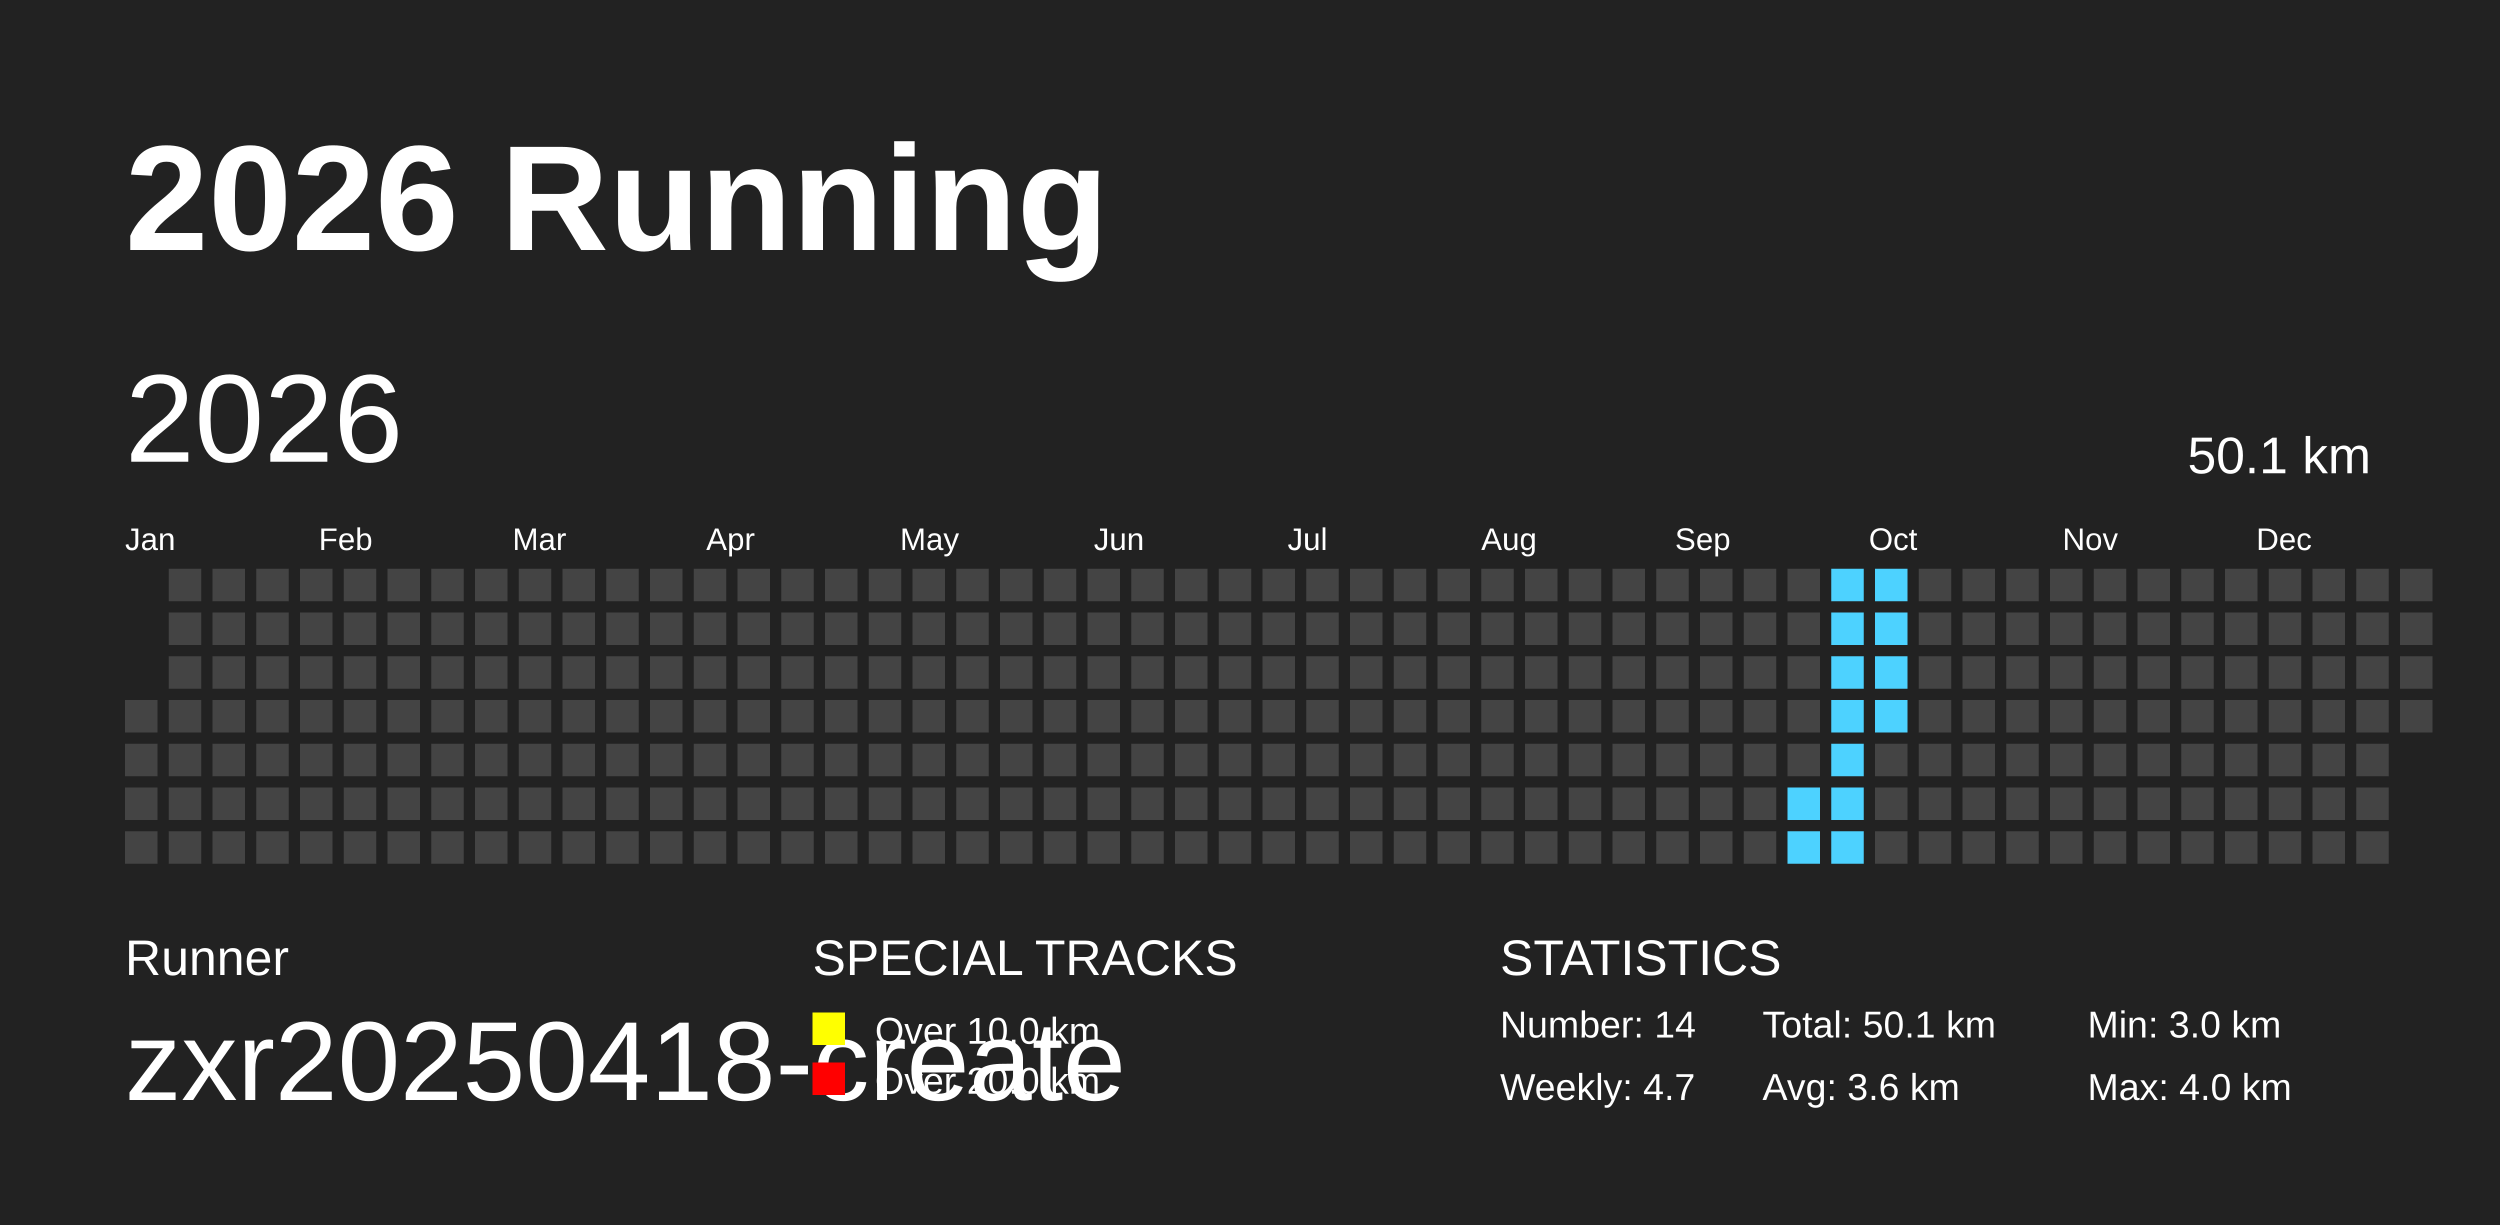
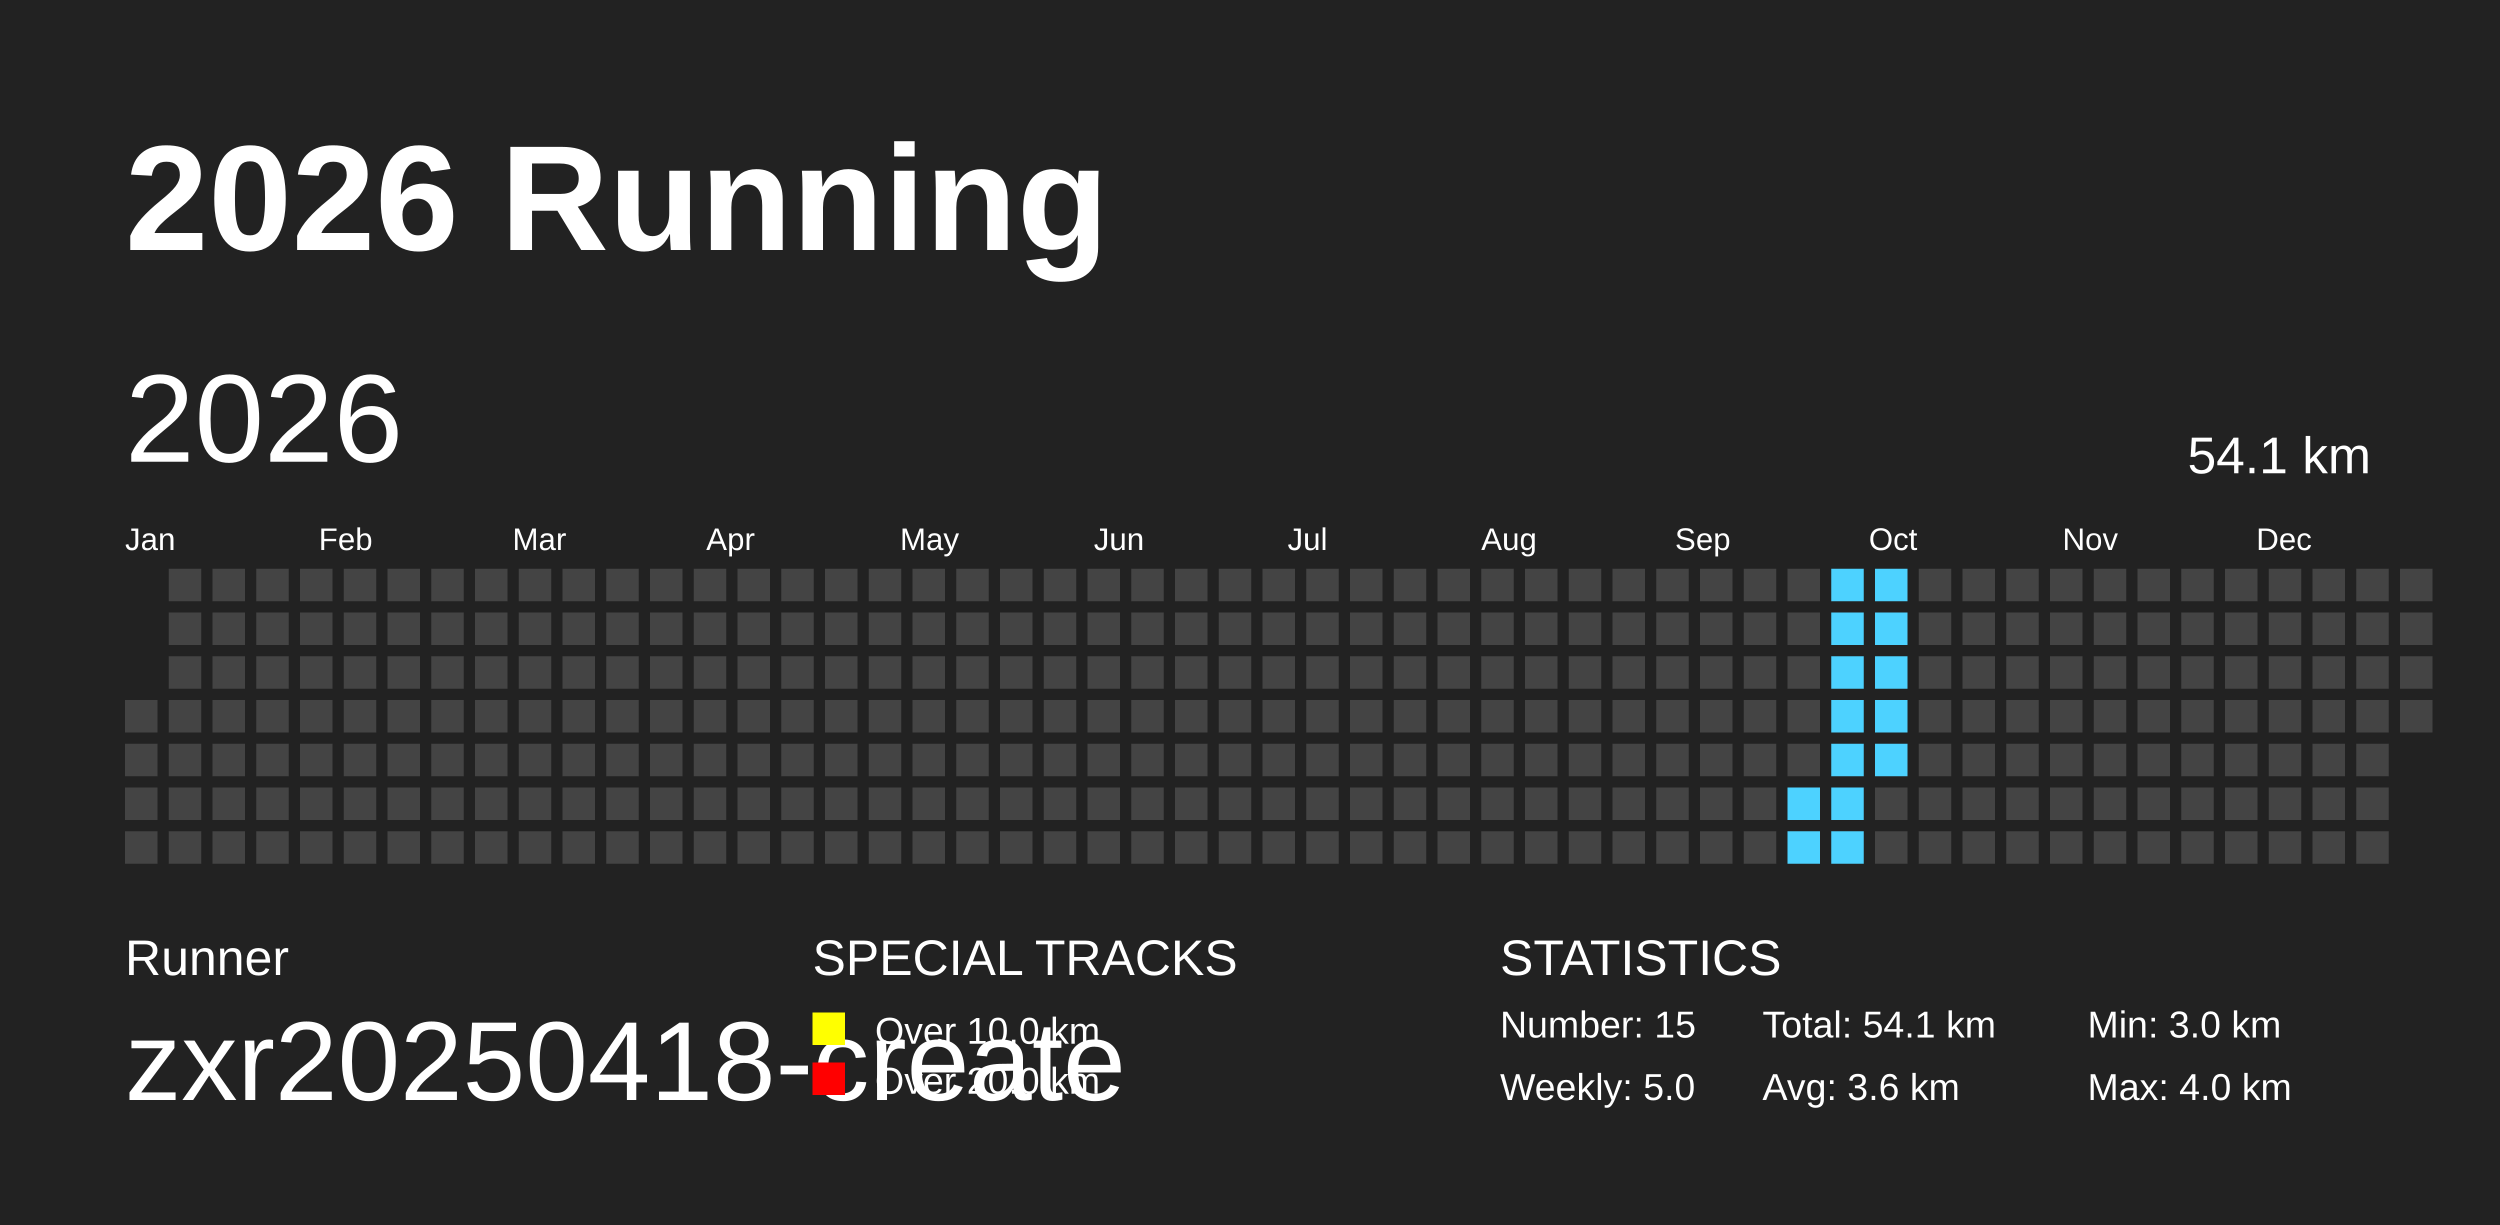
<svg xmlns="http://www.w3.org/2000/svg" baseProfile="full" height="98mm" version="1.1" viewBox="0,0,200,98" width="200mm">
  <defs>
    <pattern height="2" id="indoor-stripe" patternUnits="userSpaceOnUse" width="2">
      <line stroke="white" stroke-opacity="0.45" stroke-width="0.5" x1="0" x2="2" y1="2" y2="0" />
    </pattern>
  </defs>
  <rect fill="#222222" height="98" width="200" x="0" y="0" />
  <text fill="#FFFFFF" style="font-size:12px; font-family:Arial; font-weight:bold;" x="10" y="20">2026 Running</text>
  <text fill="#FFFFFF" style="font-size:4px; font-family:Arial" x="10" y="78">Runner</text>
  <text fill="#FFFFFF" style="font-size:9px; font-family:Arial" x="10" y="88">zxr20250418-create</text>
  <text fill="#FFFFFF" style="font-size:4px; font-family:Arial" x="65" y="78">SPECIAL TRACKS</text>
  <rect fill="yellow" height="2.6" width="2.6" x="65" y="81" />
  <text fill="#FFFFFF" style="font-size:3px; font-family:Arial" x="70" y="83.5">Over 10.0 km</text>
  <rect fill="red" height="2.6" width="2.6" x="65" y="85" />
  <text fill="#FFFFFF" style="font-size:3px; font-family:Arial" x="70" y="87.5">Over 20.0 km</text>
  <text fill="#FFFFFF" style="font-size:4px; font-family:Arial" x="120" y="78">STATISTICS</text>
-   <text fill="#FFFFFF" style="font-size:3px; font-family:Arial" x="120" y="83">Number: 14</text>
-   <text fill="#FFFFFF" style="font-size:3px; font-family:Arial" x="120" y="88">Weekly: 4.7</text>
-   <text fill="#FFFFFF" style="font-size:3px; font-family:Arial" x="141" y="83">Total: 50.1 km</text>
+   <text fill="#FFFFFF" style="font-size:3px; font-family:Arial" x="120" y="83">Number: 15</text>
+   <text fill="#FFFFFF" style="font-size:3px; font-family:Arial" x="120" y="88">Weekly: 5.0</text>
+   <text fill="#FFFFFF" style="font-size:3px; font-family:Arial" x="141" y="83">Total: 54.1 km</text>
  <text fill="#FFFFFF" style="font-size:3px; font-family:Arial" x="141" y="88">Avg: 3.6 km</text>
  <text fill="#FFFFFF" style="font-size:3px; font-family:Arial" x="167" y="83">Min: 3.0 km</text>
  <text fill="#FFFFFF" style="font-size:3px; font-family:Arial" x="167" y="88">Max: 4.0 km</text>
  <text dominant-baseline="hanging" fill="#FFFFFF" style="font-size:10.0px; font-family:Arial;" x="10" y="30">2026</text>
-   <text dominant-baseline="hanging" fill="#FFFFFF" style="font-size:4.125px; font-family:Arial;" x="175" y="35">50.1 km</text>
+   <text dominant-baseline="hanging" fill="#FFFFFF" style="font-size:4.125px; font-family:Arial;" x="175" y="35">54.1 km</text>
  <text fill="#FFFFFF" style="font-size:2.5px; font-family:Arial" x="10.0" y="44">Jan</text>
  <text fill="#FFFFFF" style="font-size:2.5px; font-family:Arial" x="25.5" y="44">Feb</text>
  <text fill="#FFFFFF" style="font-size:2.5px; font-family:Arial" x="41.0" y="44">Mar</text>
  <text fill="#FFFFFF" style="font-size:2.5px; font-family:Arial" x="56.5" y="44">Apr</text>
  <text fill="#FFFFFF" style="font-size:2.5px; font-family:Arial" x="72.0" y="44">May</text>
  <text fill="#FFFFFF" style="font-size:2.5px; font-family:Arial" x="87.5" y="44">Jun</text>
  <text fill="#FFFFFF" style="font-size:2.5px; font-family:Arial" x="103.0" y="44">Jul</text>
  <text fill="#FFFFFF" style="font-size:2.5px; font-family:Arial" x="118.5" y="44">Aug</text>
  <text fill="#FFFFFF" style="font-size:2.5px; font-family:Arial" x="134.0" y="44">Sep</text>
  <text fill="#FFFFFF" style="font-size:2.5px; font-family:Arial" x="149.5" y="44">Oct</text>
  <text fill="#FFFFFF" style="font-size:2.5px; font-family:Arial" x="165.0" y="44">Nov</text>
  <text fill="#FFFFFF" style="font-size:2.5px; font-family:Arial" x="180.5" y="44">Dec</text>
  <rect fill="#444444" height="2.6" width="2.6" x="10.0" y="56.0" />
  <rect fill="#444444" height="2.6" width="2.6" x="10.0" y="59.5" />
  <rect fill="#444444" height="2.6" width="2.6" x="10.0" y="63.0" />
  <rect fill="#444444" height="2.6" width="2.6" x="10.0" y="66.5" />
  <rect fill="#444444" height="2.6" width="2.6" x="13.5" y="45.5" />
  <rect fill="#444444" height="2.6" width="2.6" x="13.5" y="49.0" />
  <rect fill="#444444" height="2.6" width="2.6" x="13.5" y="52.5" />
  <rect fill="#444444" height="2.6" width="2.6" x="13.5" y="56.0" />
  <rect fill="#444444" height="2.6" width="2.6" x="13.5" y="59.5" />
  <rect fill="#444444" height="2.6" width="2.6" x="13.5" y="63.0" />
  <rect fill="#444444" height="2.6" width="2.6" x="13.5" y="66.5" />
  <rect fill="#444444" height="2.6" width="2.6" x="17.0" y="45.5" />
  <rect fill="#444444" height="2.6" width="2.6" x="17.0" y="49.0" />
  <rect fill="#444444" height="2.6" width="2.6" x="17.0" y="52.5" />
  <rect fill="#444444" height="2.6" width="2.6" x="17.0" y="56.0" />
  <rect fill="#444444" height="2.6" width="2.6" x="17.0" y="59.5" />
  <rect fill="#444444" height="2.6" width="2.6" x="17.0" y="63.0" />
  <rect fill="#444444" height="2.6" width="2.6" x="17.0" y="66.5" />
  <rect fill="#444444" height="2.6" width="2.6" x="20.5" y="45.5" />
  <rect fill="#444444" height="2.6" width="2.6" x="20.5" y="49.0" />
  <rect fill="#444444" height="2.6" width="2.6" x="20.5" y="52.5" />
  <rect fill="#444444" height="2.6" width="2.6" x="20.5" y="56.0" />
  <rect fill="#444444" height="2.6" width="2.6" x="20.5" y="59.5" />
  <rect fill="#444444" height="2.6" width="2.6" x="20.5" y="63.0" />
  <rect fill="#444444" height="2.6" width="2.6" x="20.5" y="66.5" />
  <rect fill="#444444" height="2.6" width="2.6" x="24.0" y="45.5" />
  <rect fill="#444444" height="2.6" width="2.6" x="24.0" y="49.0" />
  <rect fill="#444444" height="2.6" width="2.6" x="24.0" y="52.5" />
  <rect fill="#444444" height="2.6" width="2.6" x="24.0" y="56.0" />
  <rect fill="#444444" height="2.6" width="2.6" x="24.0" y="59.5" />
  <rect fill="#444444" height="2.6" width="2.6" x="24.0" y="63.0" />
  <rect fill="#444444" height="2.6" width="2.6" x="24.0" y="66.5" />
  <rect fill="#444444" height="2.6" width="2.6" x="27.5" y="45.5" />
  <rect fill="#444444" height="2.6" width="2.6" x="27.5" y="49.0" />
  <rect fill="#444444" height="2.6" width="2.6" x="27.5" y="52.5" />
  <rect fill="#444444" height="2.6" width="2.6" x="27.5" y="56.0" />
  <rect fill="#444444" height="2.6" width="2.6" x="27.5" y="59.5" />
  <rect fill="#444444" height="2.6" width="2.6" x="27.5" y="63.0" />
  <rect fill="#444444" height="2.6" width="2.6" x="27.5" y="66.5" />
  <rect fill="#444444" height="2.6" width="2.6" x="31.0" y="45.5" />
  <rect fill="#444444" height="2.6" width="2.6" x="31.0" y="49.0" />
  <rect fill="#444444" height="2.6" width="2.6" x="31.0" y="52.5" />
  <rect fill="#444444" height="2.6" width="2.6" x="31.0" y="56.0" />
  <rect fill="#444444" height="2.6" width="2.6" x="31.0" y="59.5" />
  <rect fill="#444444" height="2.6" width="2.6" x="31.0" y="63.0" />
  <rect fill="#444444" height="2.6" width="2.6" x="31.0" y="66.5" />
  <rect fill="#444444" height="2.6" width="2.6" x="34.5" y="45.5" />
  <rect fill="#444444" height="2.6" width="2.6" x="34.5" y="49.0" />
  <rect fill="#444444" height="2.6" width="2.6" x="34.5" y="52.5" />
  <rect fill="#444444" height="2.6" width="2.6" x="34.5" y="56.0" />
  <rect fill="#444444" height="2.6" width="2.6" x="34.5" y="59.5" />
  <rect fill="#444444" height="2.6" width="2.6" x="34.5" y="63.0" />
  <rect fill="#444444" height="2.6" width="2.6" x="34.5" y="66.5" />
  <rect fill="#444444" height="2.6" width="2.6" x="38.0" y="45.5" />
  <rect fill="#444444" height="2.6" width="2.6" x="38.0" y="49.0" />
  <rect fill="#444444" height="2.6" width="2.6" x="38.0" y="52.5" />
  <rect fill="#444444" height="2.6" width="2.6" x="38.0" y="56.0" />
  <rect fill="#444444" height="2.6" width="2.6" x="38.0" y="59.5" />
  <rect fill="#444444" height="2.6" width="2.6" x="38.0" y="63.0" />
  <rect fill="#444444" height="2.6" width="2.6" x="38.0" y="66.5" />
  <rect fill="#444444" height="2.6" width="2.6" x="41.5" y="45.5" />
  <rect fill="#444444" height="2.6" width="2.6" x="41.5" y="49.0" />
  <rect fill="#444444" height="2.6" width="2.6" x="41.5" y="52.5" />
  <rect fill="#444444" height="2.6" width="2.6" x="41.5" y="56.0" />
  <rect fill="#444444" height="2.6" width="2.6" x="41.5" y="59.5" />
  <rect fill="#444444" height="2.6" width="2.6" x="41.5" y="63.0" />
  <rect fill="#444444" height="2.6" width="2.6" x="41.5" y="66.5" />
  <rect fill="#444444" height="2.6" width="2.6" x="45.0" y="45.5" />
  <rect fill="#444444" height="2.6" width="2.6" x="45.0" y="49.0" />
  <rect fill="#444444" height="2.6" width="2.6" x="45.0" y="52.5" />
  <rect fill="#444444" height="2.6" width="2.6" x="45.0" y="56.0" />
  <rect fill="#444444" height="2.6" width="2.6" x="45.0" y="59.5" />
  <rect fill="#444444" height="2.6" width="2.6" x="45.0" y="63.0" />
  <rect fill="#444444" height="2.6" width="2.6" x="45.0" y="66.5" />
  <rect fill="#444444" height="2.6" width="2.6" x="48.5" y="45.5" />
  <rect fill="#444444" height="2.6" width="2.6" x="48.5" y="49.0" />
  <rect fill="#444444" height="2.6" width="2.6" x="48.5" y="52.5" />
  <rect fill="#444444" height="2.6" width="2.6" x="48.5" y="56.0" />
  <rect fill="#444444" height="2.6" width="2.6" x="48.5" y="59.5" />
  <rect fill="#444444" height="2.6" width="2.6" x="48.5" y="63.0" />
  <rect fill="#444444" height="2.6" width="2.6" x="48.5" y="66.5" />
  <rect fill="#444444" height="2.6" width="2.6" x="52.0" y="45.5" />
  <rect fill="#444444" height="2.6" width="2.6" x="52.0" y="49.0" />
  <rect fill="#444444" height="2.6" width="2.6" x="52.0" y="52.5" />
  <rect fill="#444444" height="2.6" width="2.6" x="52.0" y="56.0" />
  <rect fill="#444444" height="2.6" width="2.6" x="52.0" y="59.5" />
  <rect fill="#444444" height="2.6" width="2.6" x="52.0" y="63.0" />
  <rect fill="#444444" height="2.6" width="2.6" x="52.0" y="66.5" />
  <rect fill="#444444" height="2.6" width="2.6" x="55.5" y="45.5" />
  <rect fill="#444444" height="2.6" width="2.6" x="55.5" y="49.0" />
  <rect fill="#444444" height="2.6" width="2.6" x="55.5" y="52.5" />
  <rect fill="#444444" height="2.6" width="2.6" x="55.5" y="56.0" />
  <rect fill="#444444" height="2.6" width="2.6" x="55.5" y="59.5" />
  <rect fill="#444444" height="2.6" width="2.6" x="55.5" y="63.0" />
  <rect fill="#444444" height="2.6" width="2.6" x="55.5" y="66.5" />
  <rect fill="#444444" height="2.6" width="2.6" x="59.0" y="45.5" />
  <rect fill="#444444" height="2.6" width="2.6" x="59.0" y="49.0" />
  <rect fill="#444444" height="2.6" width="2.6" x="59.0" y="52.5" />
  <rect fill="#444444" height="2.6" width="2.6" x="59.0" y="56.0" />
  <rect fill="#444444" height="2.6" width="2.6" x="59.0" y="59.5" />
  <rect fill="#444444" height="2.6" width="2.6" x="59.0" y="63.0" />
  <rect fill="#444444" height="2.6" width="2.6" x="59.0" y="66.5" />
  <rect fill="#444444" height="2.6" width="2.6" x="62.5" y="45.5" />
  <rect fill="#444444" height="2.6" width="2.6" x="62.5" y="49.0" />
  <rect fill="#444444" height="2.6" width="2.6" x="62.5" y="52.5" />
  <rect fill="#444444" height="2.6" width="2.6" x="62.5" y="56.0" />
  <rect fill="#444444" height="2.6" width="2.6" x="62.5" y="59.5" />
  <rect fill="#444444" height="2.6" width="2.6" x="62.5" y="63.0" />
  <rect fill="#444444" height="2.6" width="2.6" x="62.5" y="66.5" />
  <rect fill="#444444" height="2.6" width="2.6" x="66.0" y="45.5" />
  <rect fill="#444444" height="2.6" width="2.6" x="66.0" y="49.0" />
  <rect fill="#444444" height="2.6" width="2.6" x="66.0" y="52.5" />
  <rect fill="#444444" height="2.6" width="2.6" x="66.0" y="56.0" />
  <rect fill="#444444" height="2.6" width="2.6" x="66.0" y="59.5" />
  <rect fill="#444444" height="2.6" width="2.6" x="66.0" y="63.0" />
  <rect fill="#444444" height="2.6" width="2.6" x="66.0" y="66.5" />
  <rect fill="#444444" height="2.6" width="2.6" x="69.5" y="45.5" />
  <rect fill="#444444" height="2.6" width="2.6" x="69.5" y="49.0" />
  <rect fill="#444444" height="2.6" width="2.6" x="69.5" y="52.5" />
  <rect fill="#444444" height="2.6" width="2.6" x="69.5" y="56.0" />
  <rect fill="#444444" height="2.6" width="2.6" x="69.5" y="59.5" />
  <rect fill="#444444" height="2.6" width="2.6" x="69.5" y="63.0" />
  <rect fill="#444444" height="2.6" width="2.6" x="69.5" y="66.5" />
  <rect fill="#444444" height="2.6" width="2.6" x="73.0" y="45.5" />
  <rect fill="#444444" height="2.6" width="2.6" x="73.0" y="49.0" />
  <rect fill="#444444" height="2.6" width="2.6" x="73.0" y="52.5" />
  <rect fill="#444444" height="2.6" width="2.6" x="73.0" y="56.0" />
  <rect fill="#444444" height="2.6" width="2.6" x="73.0" y="59.5" />
  <rect fill="#444444" height="2.6" width="2.6" x="73.0" y="63.0" />
  <rect fill="#444444" height="2.6" width="2.6" x="73.0" y="66.5" />
  <rect fill="#444444" height="2.6" width="2.6" x="76.5" y="45.5" />
  <rect fill="#444444" height="2.6" width="2.6" x="76.5" y="49.0" />
  <rect fill="#444444" height="2.6" width="2.6" x="76.5" y="52.5" />
  <rect fill="#444444" height="2.6" width="2.6" x="76.5" y="56.0" />
  <rect fill="#444444" height="2.6" width="2.6" x="76.5" y="59.5" />
  <rect fill="#444444" height="2.6" width="2.6" x="76.5" y="63.0" />
  <rect fill="#444444" height="2.6" width="2.6" x="76.5" y="66.5" />
  <rect fill="#444444" height="2.6" width="2.6" x="80.0" y="45.5" />
  <rect fill="#444444" height="2.6" width="2.6" x="80.0" y="49.0" />
  <rect fill="#444444" height="2.6" width="2.6" x="80.0" y="52.5" />
  <rect fill="#444444" height="2.6" width="2.6" x="80.0" y="56.0" />
  <rect fill="#444444" height="2.6" width="2.6" x="80.0" y="59.5" />
  <rect fill="#444444" height="2.6" width="2.6" x="80.0" y="63.0" />
  <rect fill="#444444" height="2.6" width="2.6" x="80.0" y="66.5" />
  <rect fill="#444444" height="2.6" width="2.6" x="83.5" y="45.5" />
  <rect fill="#444444" height="2.6" width="2.6" x="83.5" y="49.0" />
  <rect fill="#444444" height="2.6" width="2.6" x="83.5" y="52.5" />
  <rect fill="#444444" height="2.6" width="2.6" x="83.5" y="56.0" />
  <rect fill="#444444" height="2.6" width="2.6" x="83.5" y="59.5" />
  <rect fill="#444444" height="2.6" width="2.6" x="83.5" y="63.0" />
  <rect fill="#444444" height="2.6" width="2.6" x="83.5" y="66.5" />
  <rect fill="#444444" height="2.6" width="2.6" x="87.0" y="45.5" />
  <rect fill="#444444" height="2.6" width="2.6" x="87.0" y="49.0" />
  <rect fill="#444444" height="2.6" width="2.6" x="87.0" y="52.5" />
  <rect fill="#444444" height="2.6" width="2.6" x="87.0" y="56.0" />
  <rect fill="#444444" height="2.6" width="2.6" x="87.0" y="59.5" />
  <rect fill="#444444" height="2.6" width="2.6" x="87.0" y="63.0" />
  <rect fill="#444444" height="2.6" width="2.6" x="87.0" y="66.5" />
  <rect fill="#444444" height="2.6" width="2.6" x="90.5" y="45.5" />
  <rect fill="#444444" height="2.6" width="2.6" x="90.5" y="49.0" />
  <rect fill="#444444" height="2.6" width="2.6" x="90.5" y="52.5" />
  <rect fill="#444444" height="2.6" width="2.6" x="90.5" y="56.0" />
  <rect fill="#444444" height="2.6" width="2.6" x="90.5" y="59.5" />
  <rect fill="#444444" height="2.6" width="2.6" x="90.5" y="63.0" />
  <rect fill="#444444" height="2.6" width="2.6" x="90.5" y="66.5" />
  <rect fill="#444444" height="2.6" width="2.6" x="94.0" y="45.5" />
  <rect fill="#444444" height="2.6" width="2.6" x="94.0" y="49.0" />
  <rect fill="#444444" height="2.6" width="2.6" x="94.0" y="52.5" />
  <rect fill="#444444" height="2.6" width="2.6" x="94.0" y="56.0" />
  <rect fill="#444444" height="2.6" width="2.6" x="94.0" y="59.5" />
  <rect fill="#444444" height="2.6" width="2.6" x="94.0" y="63.0" />
  <rect fill="#444444" height="2.6" width="2.6" x="94.0" y="66.5" />
  <rect fill="#444444" height="2.6" width="2.6" x="97.5" y="45.5" />
  <rect fill="#444444" height="2.6" width="2.6" x="97.5" y="49.0" />
  <rect fill="#444444" height="2.6" width="2.6" x="97.5" y="52.5" />
  <rect fill="#444444" height="2.6" width="2.6" x="97.5" y="56.0" />
  <rect fill="#444444" height="2.6" width="2.6" x="97.5" y="59.5" />
  <rect fill="#444444" height="2.6" width="2.6" x="97.5" y="63.0" />
  <rect fill="#444444" height="2.6" width="2.6" x="97.5" y="66.5" />
  <rect fill="#444444" height="2.6" width="2.6" x="101.0" y="45.5" />
  <rect fill="#444444" height="2.6" width="2.6" x="101.0" y="49.0" />
  <rect fill="#444444" height="2.6" width="2.6" x="101.0" y="52.5" />
  <rect fill="#444444" height="2.6" width="2.6" x="101.0" y="56.0" />
  <rect fill="#444444" height="2.6" width="2.6" x="101.0" y="59.5" />
  <rect fill="#444444" height="2.6" width="2.6" x="101.0" y="63.0" />
  <rect fill="#444444" height="2.6" width="2.6" x="101.0" y="66.5" />
  <rect fill="#444444" height="2.6" width="2.6" x="104.5" y="45.5" />
  <rect fill="#444444" height="2.6" width="2.6" x="104.5" y="49.0" />
  <rect fill="#444444" height="2.6" width="2.6" x="104.5" y="52.5" />
  <rect fill="#444444" height="2.6" width="2.6" x="104.5" y="56.0" />
  <rect fill="#444444" height="2.6" width="2.6" x="104.5" y="59.5" />
  <rect fill="#444444" height="2.6" width="2.6" x="104.5" y="63.0" />
  <rect fill="#444444" height="2.6" width="2.6" x="104.5" y="66.5" />
  <rect fill="#444444" height="2.6" width="2.6" x="108.0" y="45.5" />
  <rect fill="#444444" height="2.6" width="2.6" x="108.0" y="49.0" />
  <rect fill="#444444" height="2.6" width="2.6" x="108.0" y="52.5" />
  <rect fill="#444444" height="2.6" width="2.6" x="108.0" y="56.0" />
  <rect fill="#444444" height="2.6" width="2.6" x="108.0" y="59.5" />
  <rect fill="#444444" height="2.6" width="2.6" x="108.0" y="63.0" />
  <rect fill="#444444" height="2.6" width="2.6" x="108.0" y="66.5" />
  <rect fill="#444444" height="2.6" width="2.6" x="111.5" y="45.5" />
  <rect fill="#444444" height="2.6" width="2.6" x="111.5" y="49.0" />
  <rect fill="#444444" height="2.6" width="2.6" x="111.5" y="52.5" />
  <rect fill="#444444" height="2.6" width="2.6" x="111.5" y="56.0" />
  <rect fill="#444444" height="2.6" width="2.6" x="111.5" y="59.5" />
  <rect fill="#444444" height="2.6" width="2.6" x="111.5" y="63.0" />
  <rect fill="#444444" height="2.6" width="2.6" x="111.5" y="66.5" />
  <rect fill="#444444" height="2.6" width="2.6" x="115.0" y="45.5" />
  <rect fill="#444444" height="2.6" width="2.6" x="115.0" y="49.0" />
  <rect fill="#444444" height="2.6" width="2.6" x="115.0" y="52.5" />
  <rect fill="#444444" height="2.6" width="2.6" x="115.0" y="56.0" />
  <rect fill="#444444" height="2.6" width="2.6" x="115.0" y="59.5" />
  <rect fill="#444444" height="2.6" width="2.6" x="115.0" y="63.0" />
  <rect fill="#444444" height="2.6" width="2.6" x="115.0" y="66.5" />
  <rect fill="#444444" height="2.6" width="2.6" x="118.5" y="45.5" />
  <rect fill="#444444" height="2.6" width="2.6" x="118.5" y="49.0" />
  <rect fill="#444444" height="2.6" width="2.6" x="118.5" y="52.5" />
  <rect fill="#444444" height="2.6" width="2.6" x="118.5" y="56.0" />
  <rect fill="#444444" height="2.6" width="2.6" x="118.5" y="59.5" />
  <rect fill="#444444" height="2.6" width="2.6" x="118.5" y="63.0" />
  <rect fill="#444444" height="2.6" width="2.6" x="118.5" y="66.5" />
  <rect fill="#444444" height="2.6" width="2.6" x="122.0" y="45.5" />
  <rect fill="#444444" height="2.6" width="2.6" x="122.0" y="49.0" />
  <rect fill="#444444" height="2.6" width="2.6" x="122.0" y="52.5" />
  <rect fill="#444444" height="2.6" width="2.6" x="122.0" y="56.0" />
  <rect fill="#444444" height="2.6" width="2.6" x="122.0" y="59.5" />
  <rect fill="#444444" height="2.6" width="2.6" x="122.0" y="63.0" />
  <rect fill="#444444" height="2.6" width="2.6" x="122.0" y="66.5" />
  <rect fill="#444444" height="2.6" width="2.6" x="125.5" y="45.5" />
  <rect fill="#444444" height="2.6" width="2.6" x="125.5" y="49.0" />
  <rect fill="#444444" height="2.6" width="2.6" x="125.5" y="52.5" />
  <rect fill="#444444" height="2.6" width="2.6" x="125.5" y="56.0" />
  <rect fill="#444444" height="2.6" width="2.6" x="125.5" y="59.5" />
  <rect fill="#444444" height="2.6" width="2.6" x="125.5" y="63.0" />
  <rect fill="#444444" height="2.6" width="2.6" x="125.5" y="66.5" />
  <rect fill="#444444" height="2.6" width="2.6" x="129.0" y="45.5" />
  <rect fill="#444444" height="2.6" width="2.6" x="129.0" y="49.0" />
  <rect fill="#444444" height="2.6" width="2.6" x="129.0" y="52.5" />
  <rect fill="#444444" height="2.6" width="2.6" x="129.0" y="56.0" />
  <rect fill="#444444" height="2.6" width="2.6" x="129.0" y="59.5" />
  <rect fill="#444444" height="2.6" width="2.6" x="129.0" y="63.0" />
  <rect fill="#444444" height="2.6" width="2.6" x="129.0" y="66.5" />
  <rect fill="#444444" height="2.6" width="2.6" x="132.5" y="45.5" />
  <rect fill="#444444" height="2.6" width="2.6" x="132.5" y="49.0" />
  <rect fill="#444444" height="2.6" width="2.6" x="132.5" y="52.5" />
  <rect fill="#444444" height="2.6" width="2.6" x="132.5" y="56.0" />
  <rect fill="#444444" height="2.6" width="2.6" x="132.5" y="59.5" />
  <rect fill="#444444" height="2.6" width="2.6" x="132.5" y="63.0" />
  <rect fill="#444444" height="2.6" width="2.6" x="132.5" y="66.5" />
  <rect fill="#444444" height="2.6" width="2.6" x="136.0" y="45.5" />
  <rect fill="#444444" height="2.6" width="2.6" x="136.0" y="49.0" />
  <rect fill="#444444" height="2.6" width="2.6" x="136.0" y="52.5" />
  <rect fill="#444444" height="2.6" width="2.6" x="136.0" y="56.0" />
  <rect fill="#444444" height="2.6" width="2.6" x="136.0" y="59.5" />
  <rect fill="#444444" height="2.6" width="2.6" x="136.0" y="63.0" />
  <rect fill="#444444" height="2.6" width="2.6" x="136.0" y="66.5" />
  <rect fill="#444444" height="2.6" width="2.6" x="139.5" y="45.5" />
  <rect fill="#444444" height="2.6" width="2.6" x="139.5" y="49.0" />
  <rect fill="#444444" height="2.6" width="2.6" x="139.5" y="52.5" />
  <rect fill="#444444" height="2.6" width="2.6" x="139.5" y="56.0" />
  <rect fill="#444444" height="2.6" width="2.6" x="139.5" y="59.5" />
  <rect fill="#444444" height="2.6" width="2.6" x="139.5" y="63.0" />
  <rect fill="#444444" height="2.6" width="2.6" x="139.5" y="66.5" />
  <rect fill="#444444" height="2.6" width="2.6" x="143.0" y="45.5" />
  <rect fill="#444444" height="2.6" width="2.6" x="143.0" y="49.0" />
  <rect fill="#444444" height="2.6" width="2.6" x="143.0" y="52.5" />
  <rect fill="#444444" height="2.6" width="2.6" x="143.0" y="56.0" />
  <rect fill="#444444" height="2.6" width="2.6" x="143.0" y="59.5" />
  <rect fill="#4DD2FF" height="2.6" width="2.6" x="143.0" y="63.0" />
  <rect fill="#4DD2FF" height="2.6" width="2.6" x="143.0" y="66.5" />
  <rect fill="#4DD2FF" height="2.6" width="2.6" x="146.5" y="45.5" />
  <rect fill="#4DD2FF" height="2.6" width="2.6" x="146.5" y="49.0" />
  <rect fill="#4DD2FF" height="2.6" width="2.6" x="146.5" y="52.5" />
  <rect fill="#4DD2FF" height="2.6" width="2.6" x="146.5" y="56.0" />
  <rect fill="#4DD2FF" height="2.6" width="2.6" x="146.5" y="59.5" />
  <rect fill="#4DD2FF" height="2.6" width="2.6" x="146.5" y="63.0" />
  <rect fill="#4DD2FF" height="2.6" width="2.6" x="146.5" y="66.5" />
  <rect fill="#4DD2FF" height="2.6" width="2.6" x="150.0" y="45.5" />
  <rect fill="#4DD2FF" height="2.6" width="2.6" x="150.0" y="49.0" />
  <rect fill="#4DD2FF" height="2.6" width="2.6" x="150.0" y="52.5" />
  <rect fill="#4DD2FF" height="2.6" width="2.6" x="150.0" y="56.0" />
-   <rect fill="#444444" height="2.6" width="2.6" x="150.0" y="59.5" />
+   <rect fill="#4DD2FF" height="2.6" width="2.6" x="150.0" y="59.5" />
  <rect fill="#444444" height="2.6" width="2.6" x="150.0" y="63.0" />
  <rect fill="#444444" height="2.6" width="2.6" x="150.0" y="66.5" />
  <rect fill="#444444" height="2.6" width="2.6" x="153.5" y="45.5" />
  <rect fill="#444444" height="2.6" width="2.6" x="153.5" y="49.0" />
  <rect fill="#444444" height="2.6" width="2.6" x="153.5" y="52.5" />
  <rect fill="#444444" height="2.6" width="2.6" x="153.5" y="56.0" />
  <rect fill="#444444" height="2.6" width="2.6" x="153.5" y="59.5" />
  <rect fill="#444444" height="2.6" width="2.6" x="153.5" y="63.0" />
  <rect fill="#444444" height="2.6" width="2.6" x="153.5" y="66.5" />
  <rect fill="#444444" height="2.6" width="2.6" x="157.0" y="45.5" />
  <rect fill="#444444" height="2.6" width="2.6" x="157.0" y="49.0" />
  <rect fill="#444444" height="2.6" width="2.6" x="157.0" y="52.5" />
  <rect fill="#444444" height="2.6" width="2.6" x="157.0" y="56.0" />
  <rect fill="#444444" height="2.6" width="2.6" x="157.0" y="59.5" />
  <rect fill="#444444" height="2.6" width="2.6" x="157.0" y="63.0" />
  <rect fill="#444444" height="2.6" width="2.6" x="157.0" y="66.5" />
  <rect fill="#444444" height="2.6" width="2.6" x="160.5" y="45.5" />
  <rect fill="#444444" height="2.6" width="2.6" x="160.5" y="49.0" />
  <rect fill="#444444" height="2.6" width="2.6" x="160.5" y="52.5" />
  <rect fill="#444444" height="2.6" width="2.6" x="160.5" y="56.0" />
  <rect fill="#444444" height="2.6" width="2.6" x="160.5" y="59.5" />
  <rect fill="#444444" height="2.6" width="2.6" x="160.5" y="63.0" />
  <rect fill="#444444" height="2.6" width="2.6" x="160.5" y="66.5" />
  <rect fill="#444444" height="2.6" width="2.6" x="164.0" y="45.5" />
  <rect fill="#444444" height="2.6" width="2.6" x="164.0" y="49.0" />
  <rect fill="#444444" height="2.6" width="2.6" x="164.0" y="52.5" />
  <rect fill="#444444" height="2.6" width="2.6" x="164.0" y="56.0" />
  <rect fill="#444444" height="2.6" width="2.6" x="164.0" y="59.5" />
  <rect fill="#444444" height="2.6" width="2.6" x="164.0" y="63.0" />
  <rect fill="#444444" height="2.6" width="2.6" x="164.0" y="66.5" />
  <rect fill="#444444" height="2.6" width="2.6" x="167.5" y="45.5" />
  <rect fill="#444444" height="2.6" width="2.6" x="167.5" y="49.0" />
  <rect fill="#444444" height="2.6" width="2.6" x="167.5" y="52.5" />
  <rect fill="#444444" height="2.6" width="2.6" x="167.5" y="56.0" />
  <rect fill="#444444" height="2.6" width="2.6" x="167.5" y="59.5" />
  <rect fill="#444444" height="2.6" width="2.6" x="167.5" y="63.0" />
  <rect fill="#444444" height="2.6" width="2.6" x="167.5" y="66.5" />
  <rect fill="#444444" height="2.6" width="2.6" x="171.0" y="45.5" />
  <rect fill="#444444" height="2.6" width="2.6" x="171.0" y="49.0" />
  <rect fill="#444444" height="2.6" width="2.6" x="171.0" y="52.5" />
  <rect fill="#444444" height="2.6" width="2.6" x="171.0" y="56.0" />
  <rect fill="#444444" height="2.6" width="2.6" x="171.0" y="59.5" />
  <rect fill="#444444" height="2.6" width="2.6" x="171.0" y="63.0" />
  <rect fill="#444444" height="2.6" width="2.6" x="171.0" y="66.5" />
  <rect fill="#444444" height="2.6" width="2.6" x="174.5" y="45.5" />
  <rect fill="#444444" height="2.6" width="2.6" x="174.5" y="49.0" />
  <rect fill="#444444" height="2.6" width="2.6" x="174.5" y="52.5" />
  <rect fill="#444444" height="2.6" width="2.6" x="174.5" y="56.0" />
  <rect fill="#444444" height="2.6" width="2.6" x="174.5" y="59.5" />
  <rect fill="#444444" height="2.6" width="2.6" x="174.5" y="63.0" />
  <rect fill="#444444" height="2.6" width="2.6" x="174.5" y="66.5" />
  <rect fill="#444444" height="2.6" width="2.6" x="178.0" y="45.5" />
  <rect fill="#444444" height="2.6" width="2.6" x="178.0" y="49.0" />
  <rect fill="#444444" height="2.6" width="2.6" x="178.0" y="52.5" />
  <rect fill="#444444" height="2.6" width="2.6" x="178.0" y="56.0" />
  <rect fill="#444444" height="2.6" width="2.6" x="178.0" y="59.5" />
  <rect fill="#444444" height="2.6" width="2.6" x="178.0" y="63.0" />
  <rect fill="#444444" height="2.6" width="2.6" x="178.0" y="66.5" />
  <rect fill="#444444" height="2.6" width="2.6" x="181.5" y="45.5" />
  <rect fill="#444444" height="2.6" width="2.6" x="181.5" y="49.0" />
  <rect fill="#444444" height="2.6" width="2.6" x="181.5" y="52.5" />
  <rect fill="#444444" height="2.6" width="2.6" x="181.5" y="56.0" />
  <rect fill="#444444" height="2.6" width="2.6" x="181.5" y="59.5" />
  <rect fill="#444444" height="2.6" width="2.6" x="181.5" y="63.0" />
  <rect fill="#444444" height="2.6" width="2.6" x="181.5" y="66.5" />
  <rect fill="#444444" height="2.6" width="2.6" x="185.0" y="45.5" />
  <rect fill="#444444" height="2.6" width="2.6" x="185.0" y="49.0" />
  <rect fill="#444444" height="2.6" width="2.6" x="185.0" y="52.5" />
  <rect fill="#444444" height="2.6" width="2.6" x="185.0" y="56.0" />
  <rect fill="#444444" height="2.6" width="2.6" x="185.0" y="59.5" />
  <rect fill="#444444" height="2.6" width="2.6" x="185.0" y="63.0" />
  <rect fill="#444444" height="2.6" width="2.6" x="185.0" y="66.5" />
  <rect fill="#444444" height="2.6" width="2.6" x="188.5" y="45.5" />
  <rect fill="#444444" height="2.6" width="2.6" x="188.5" y="49.0" />
  <rect fill="#444444" height="2.6" width="2.6" x="188.5" y="52.5" />
  <rect fill="#444444" height="2.6" width="2.6" x="188.5" y="56.0" />
  <rect fill="#444444" height="2.6" width="2.6" x="188.5" y="59.5" />
  <rect fill="#444444" height="2.6" width="2.6" x="188.5" y="63.0" />
  <rect fill="#444444" height="2.6" width="2.6" x="188.5" y="66.5" />
  <rect fill="#444444" height="2.6" width="2.6" x="192.0" y="45.5" />
  <rect fill="#444444" height="2.6" width="2.6" x="192.0" y="49.0" />
  <rect fill="#444444" height="2.6" width="2.6" x="192.0" y="52.5" />
  <rect fill="#444444" height="2.6" width="2.6" x="192.0" y="56.0" />
</svg>
